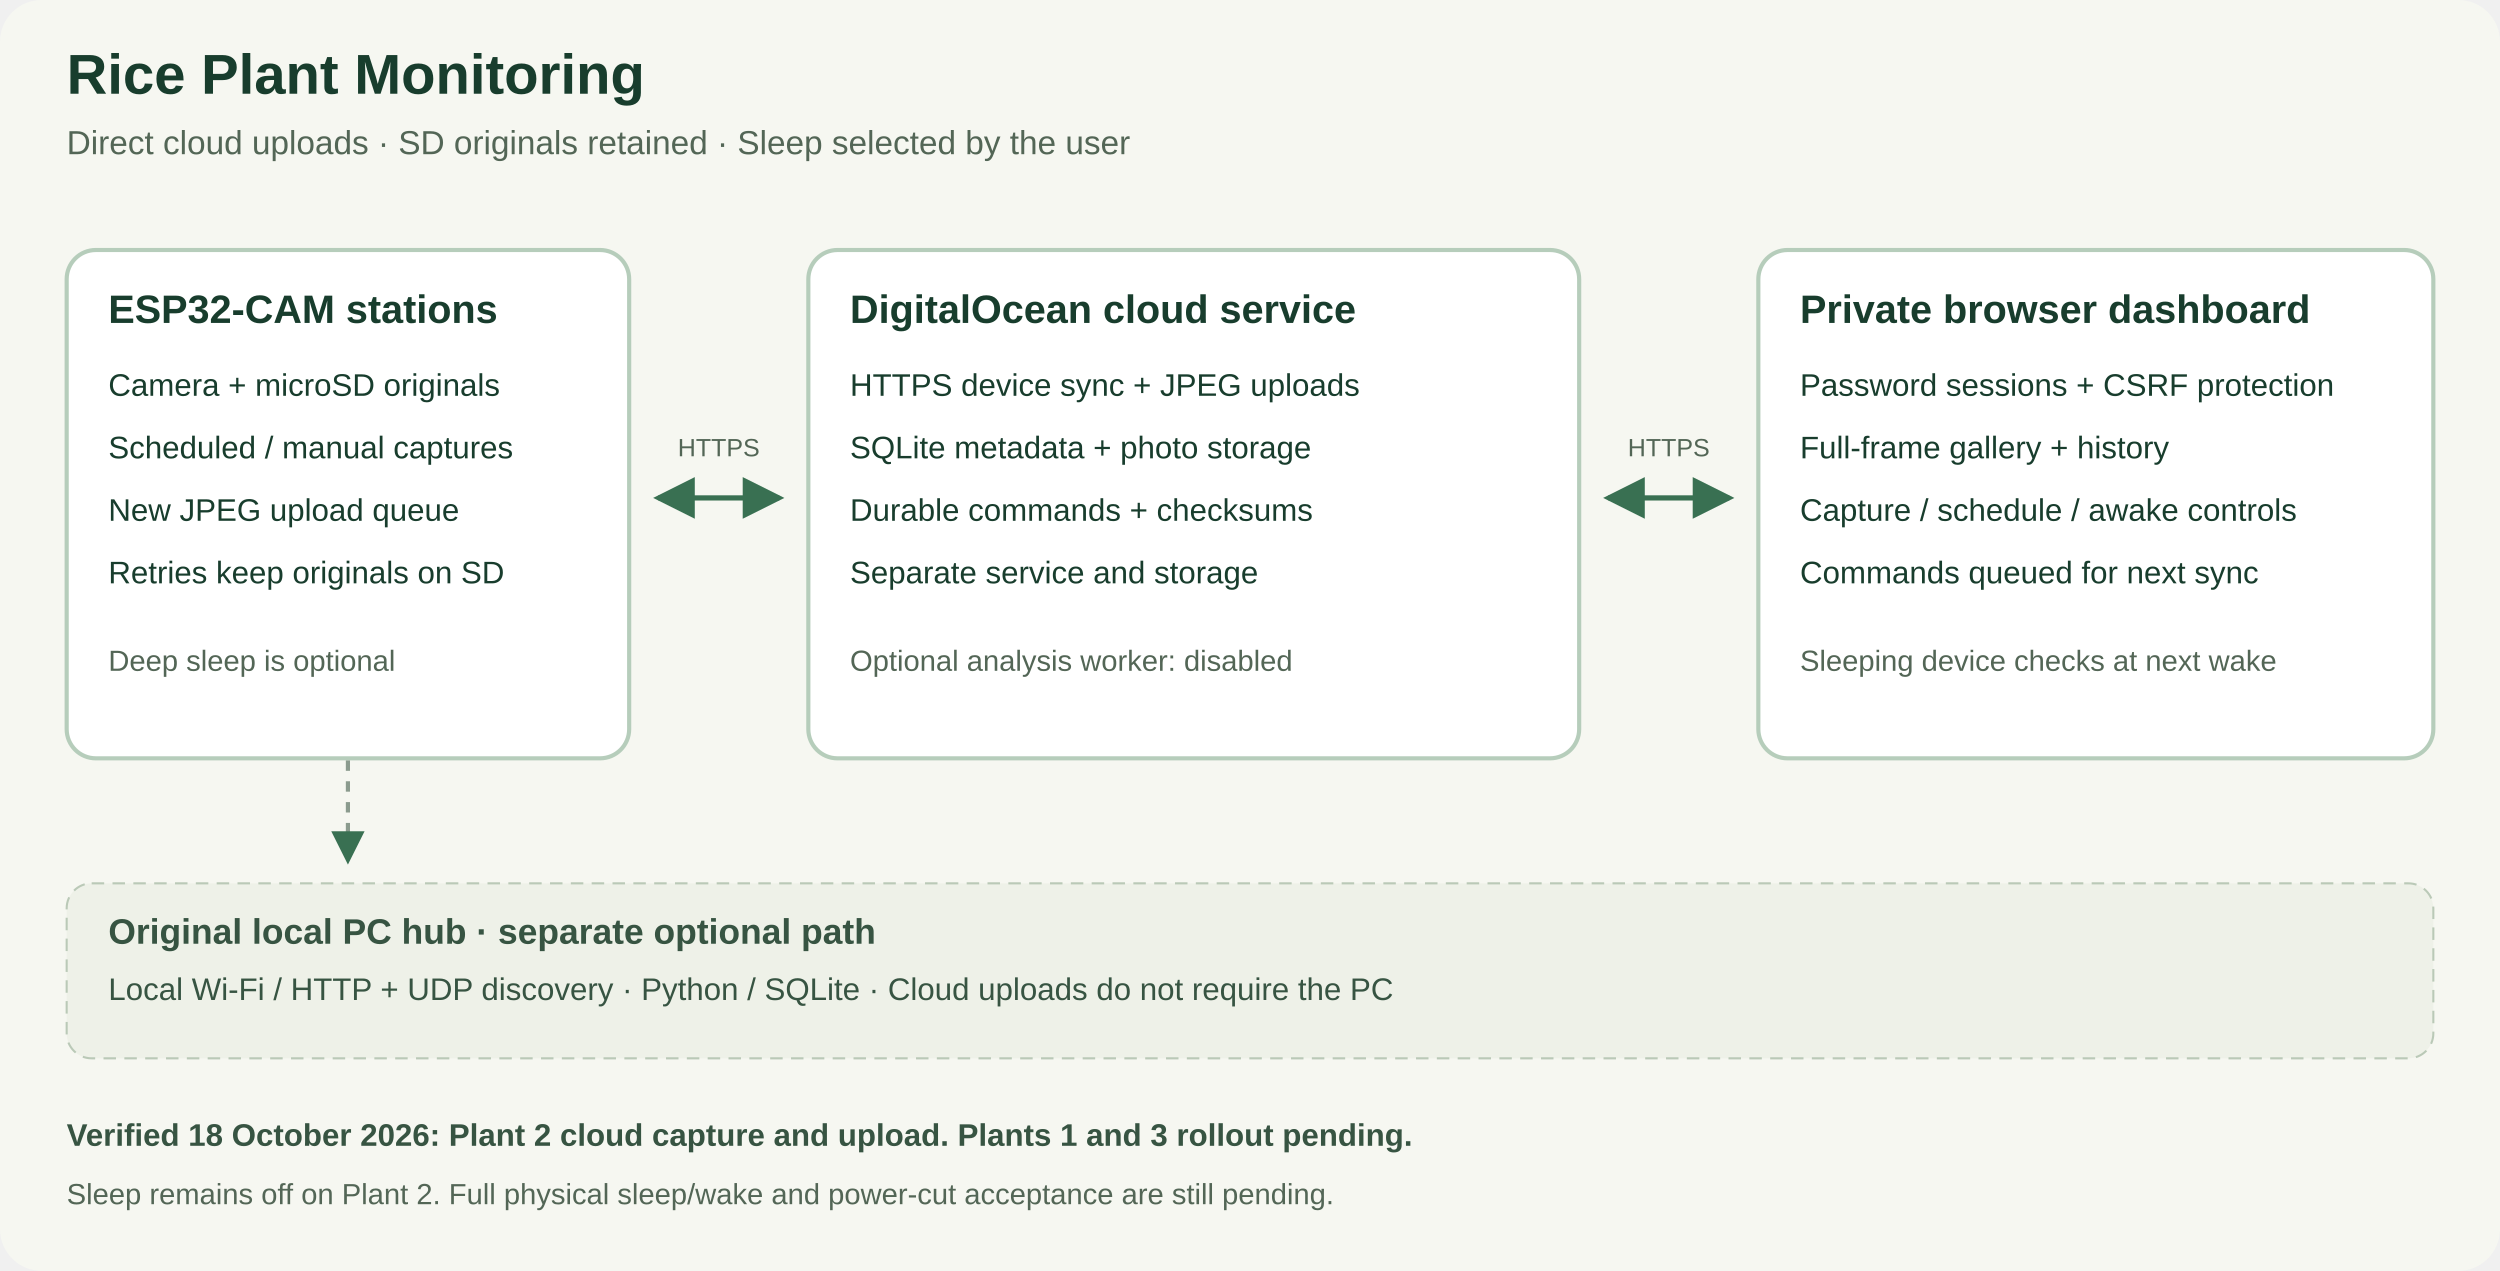
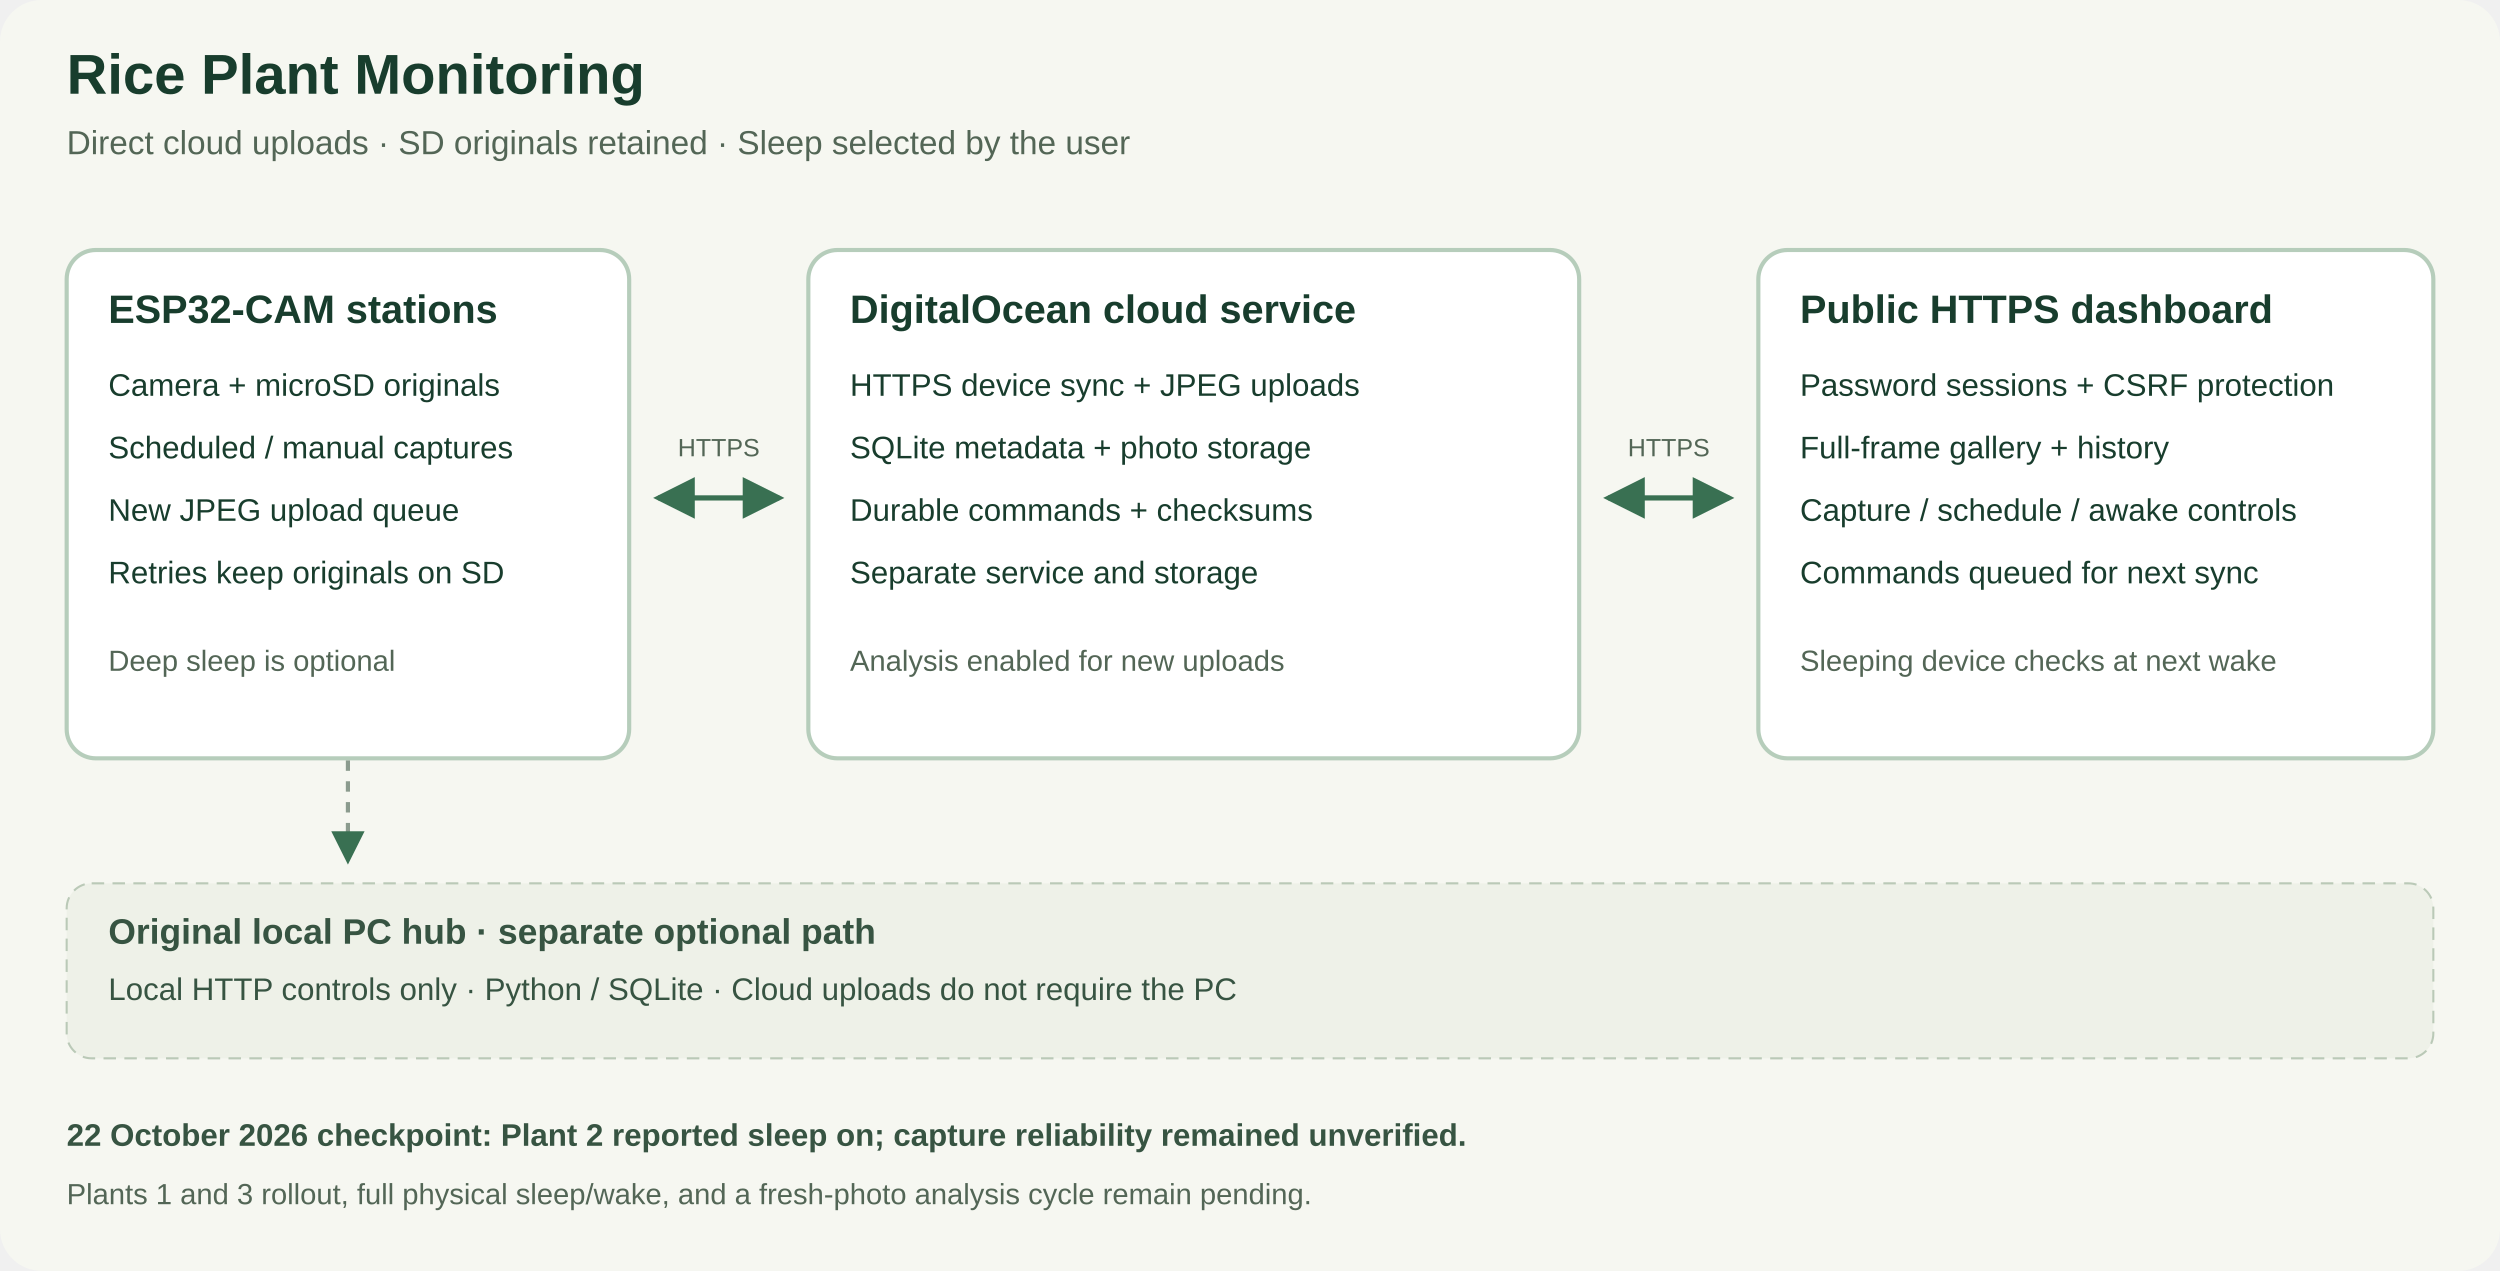
<svg xmlns="http://www.w3.org/2000/svg" width="1200" height="610" viewBox="0 0 1200 610" role="img" aria-labelledby="title desc">
  <defs>
    <marker id="arrow" markerWidth="8" markerHeight="8" refX="7" refY="4" orient="auto-start-reverse">
      <path d="M0 0L8 4L0 8" fill="#397052" />
    </marker>
  </defs>
  <rect width="1200" height="610" rx="20" fill="#f6f7f1" />
  <g font-family="Arial,sans-serif" fill="#183d2d">
    <text x="32" y="45" font-size="27" font-weight="bold">Rice Plant Monitoring</text>
    <text x="32" y="74" font-size="16" fill="#536656">Direct cloud uploads · SD originals retained · Sleep selected by the user</text>
  </g>
  <g fill="#fff" stroke="#b6cdbb" stroke-width="2">
    <rect x="32" y="120" width="270" height="244" rx="14" />
    <rect x="388" y="120" width="370" height="244" rx="14" />
    <rect x="844" y="120" width="324" height="244" rx="14" />
  </g>
  <g font-family="Arial,sans-serif" fill="#183d2d">
    <text x="52" y="155" font-size="19" font-weight="bold">ESP32-CAM stations</text>
    <text x="52" y="190" font-size="15">Camera + microSD originals</text>
    <text x="52" y="220" font-size="15">Scheduled / manual captures</text>
    <text x="52" y="250" font-size="15">New JPEG upload queue</text>
    <text x="52" y="280" font-size="15">Retries keep originals on SD</text>
    <text x="52" y="322" font-size="14" fill="#536656">Deep sleep is optional</text>
    <text x="408" y="155" font-size="19" font-weight="bold">DigitalOcean cloud service</text>
    <text x="408" y="190" font-size="15">HTTPS device sync + JPEG uploads</text>
    <text x="408" y="220" font-size="15">SQLite metadata + photo storage</text>
    <text x="408" y="250" font-size="15">Durable commands + checksums</text>
    <text x="408" y="280" font-size="15">Separate service and storage</text>
-     <text x="408" y="322" font-size="14" fill="#536656">Optional analysis worker: disabled</text>
-     <text x="864" y="155" font-size="19" font-weight="bold">Private browser dashboard</text>
+     <text x="408" y="322" font-size="14" fill="#536656">Analysis enabled for new uploads</text>
+     <text x="864" y="155" font-size="19" font-weight="bold">Public HTTPS dashboard</text>
    <text x="864" y="190" font-size="15">Password sessions + CSRF protection</text>
    <text x="864" y="220" font-size="15">Full-frame gallery + history</text>
    <text x="864" y="250" font-size="15">Capture / schedule / awake controls</text>
    <text x="864" y="280" font-size="15">Commands queued for next sync</text>
    <text x="864" y="322" font-size="14" fill="#536656">Sleeping device checks at next wake</text>
  </g>
  <g stroke="#397052" stroke-width="2.5" fill="none" marker-start="url(#arrow)" marker-end="url(#arrow)">
    <path d="M316 239H374" />
    <path d="M772 239H830" />
  </g>
  <g font-family="Arial,sans-serif" font-size="12" text-anchor="middle" fill="#536656">
    <text x="345" y="219">HTTPS</text>
    <text x="801" y="219">HTTPS</text>
  </g>
  <path d="M167 365V413" fill="none" stroke="#8b9b8e" stroke-width="2" stroke-dasharray="5 5" marker-end="url(#arrow)" />
  <rect x="32" y="424" width="1136" height="84" rx="12" fill="#eef1e8" stroke="#bac9b7" stroke-dasharray="6 4" />
  <g font-family="Arial,sans-serif" fill="#375442">
    <text x="52" y="453" font-size="17" font-weight="bold">Original local PC hub · separate optional path</text>
-     <text x="52" y="480" font-size="15">Local Wi-Fi / HTTP + UDP discovery · Python / SQLite · Cloud uploads do not require the PC</text>
-     <text x="32" y="550" font-size="15" font-weight="bold">Verified 18 October 2026: Plant 2 cloud capture and upload. Plants 1 and 3 rollout pending.</text>
-     <text x="32" y="578" font-size="14" fill="#536656">Sleep remains off on Plant 2. Full physical sleep/wake and power-cut acceptance are still pending.</text>
+     <text x="52" y="480" font-size="15">Local HTTP controls only · Python / SQLite · Cloud uploads do not require the PC</text>
+     <text x="32" y="550" font-size="15" font-weight="bold">22 October 2026 checkpoint: Plant 2 reported sleep on; capture reliability remained unverified.</text>
+     <text x="32" y="578" font-size="14" fill="#536656">Plants 1 and 3 rollout, full physical sleep/wake, and a fresh-photo analysis cycle remain pending.</text>
  </g>
</svg>
